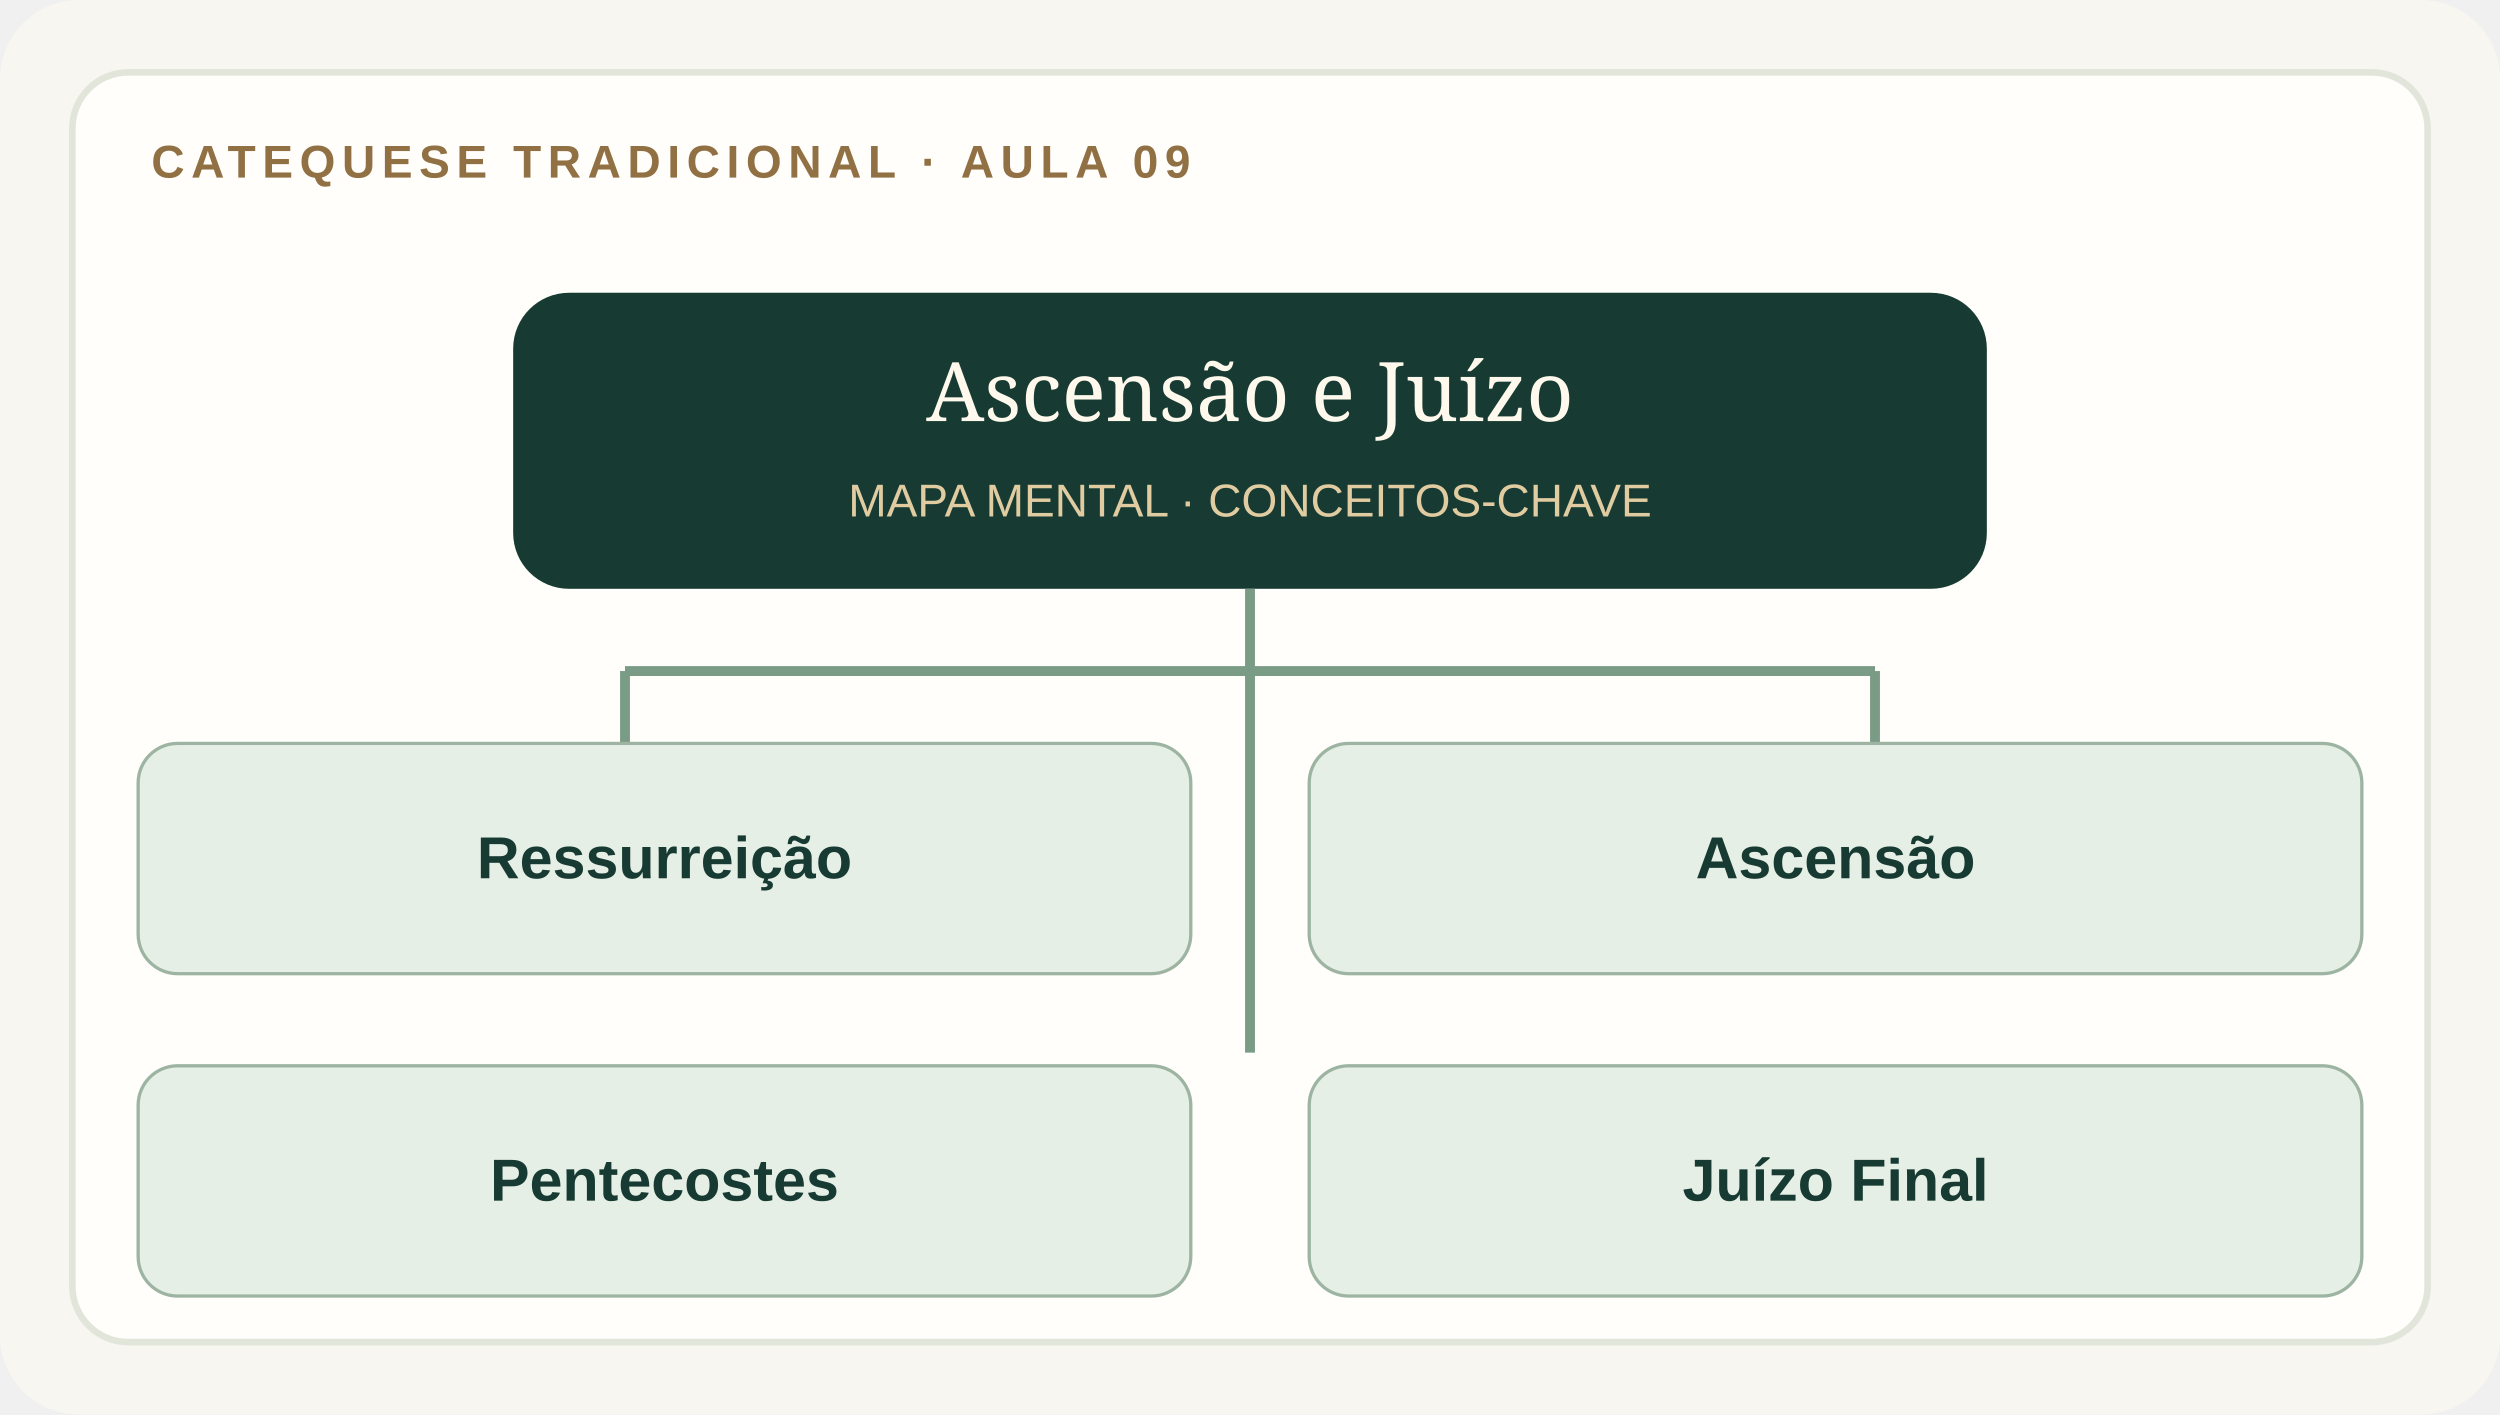
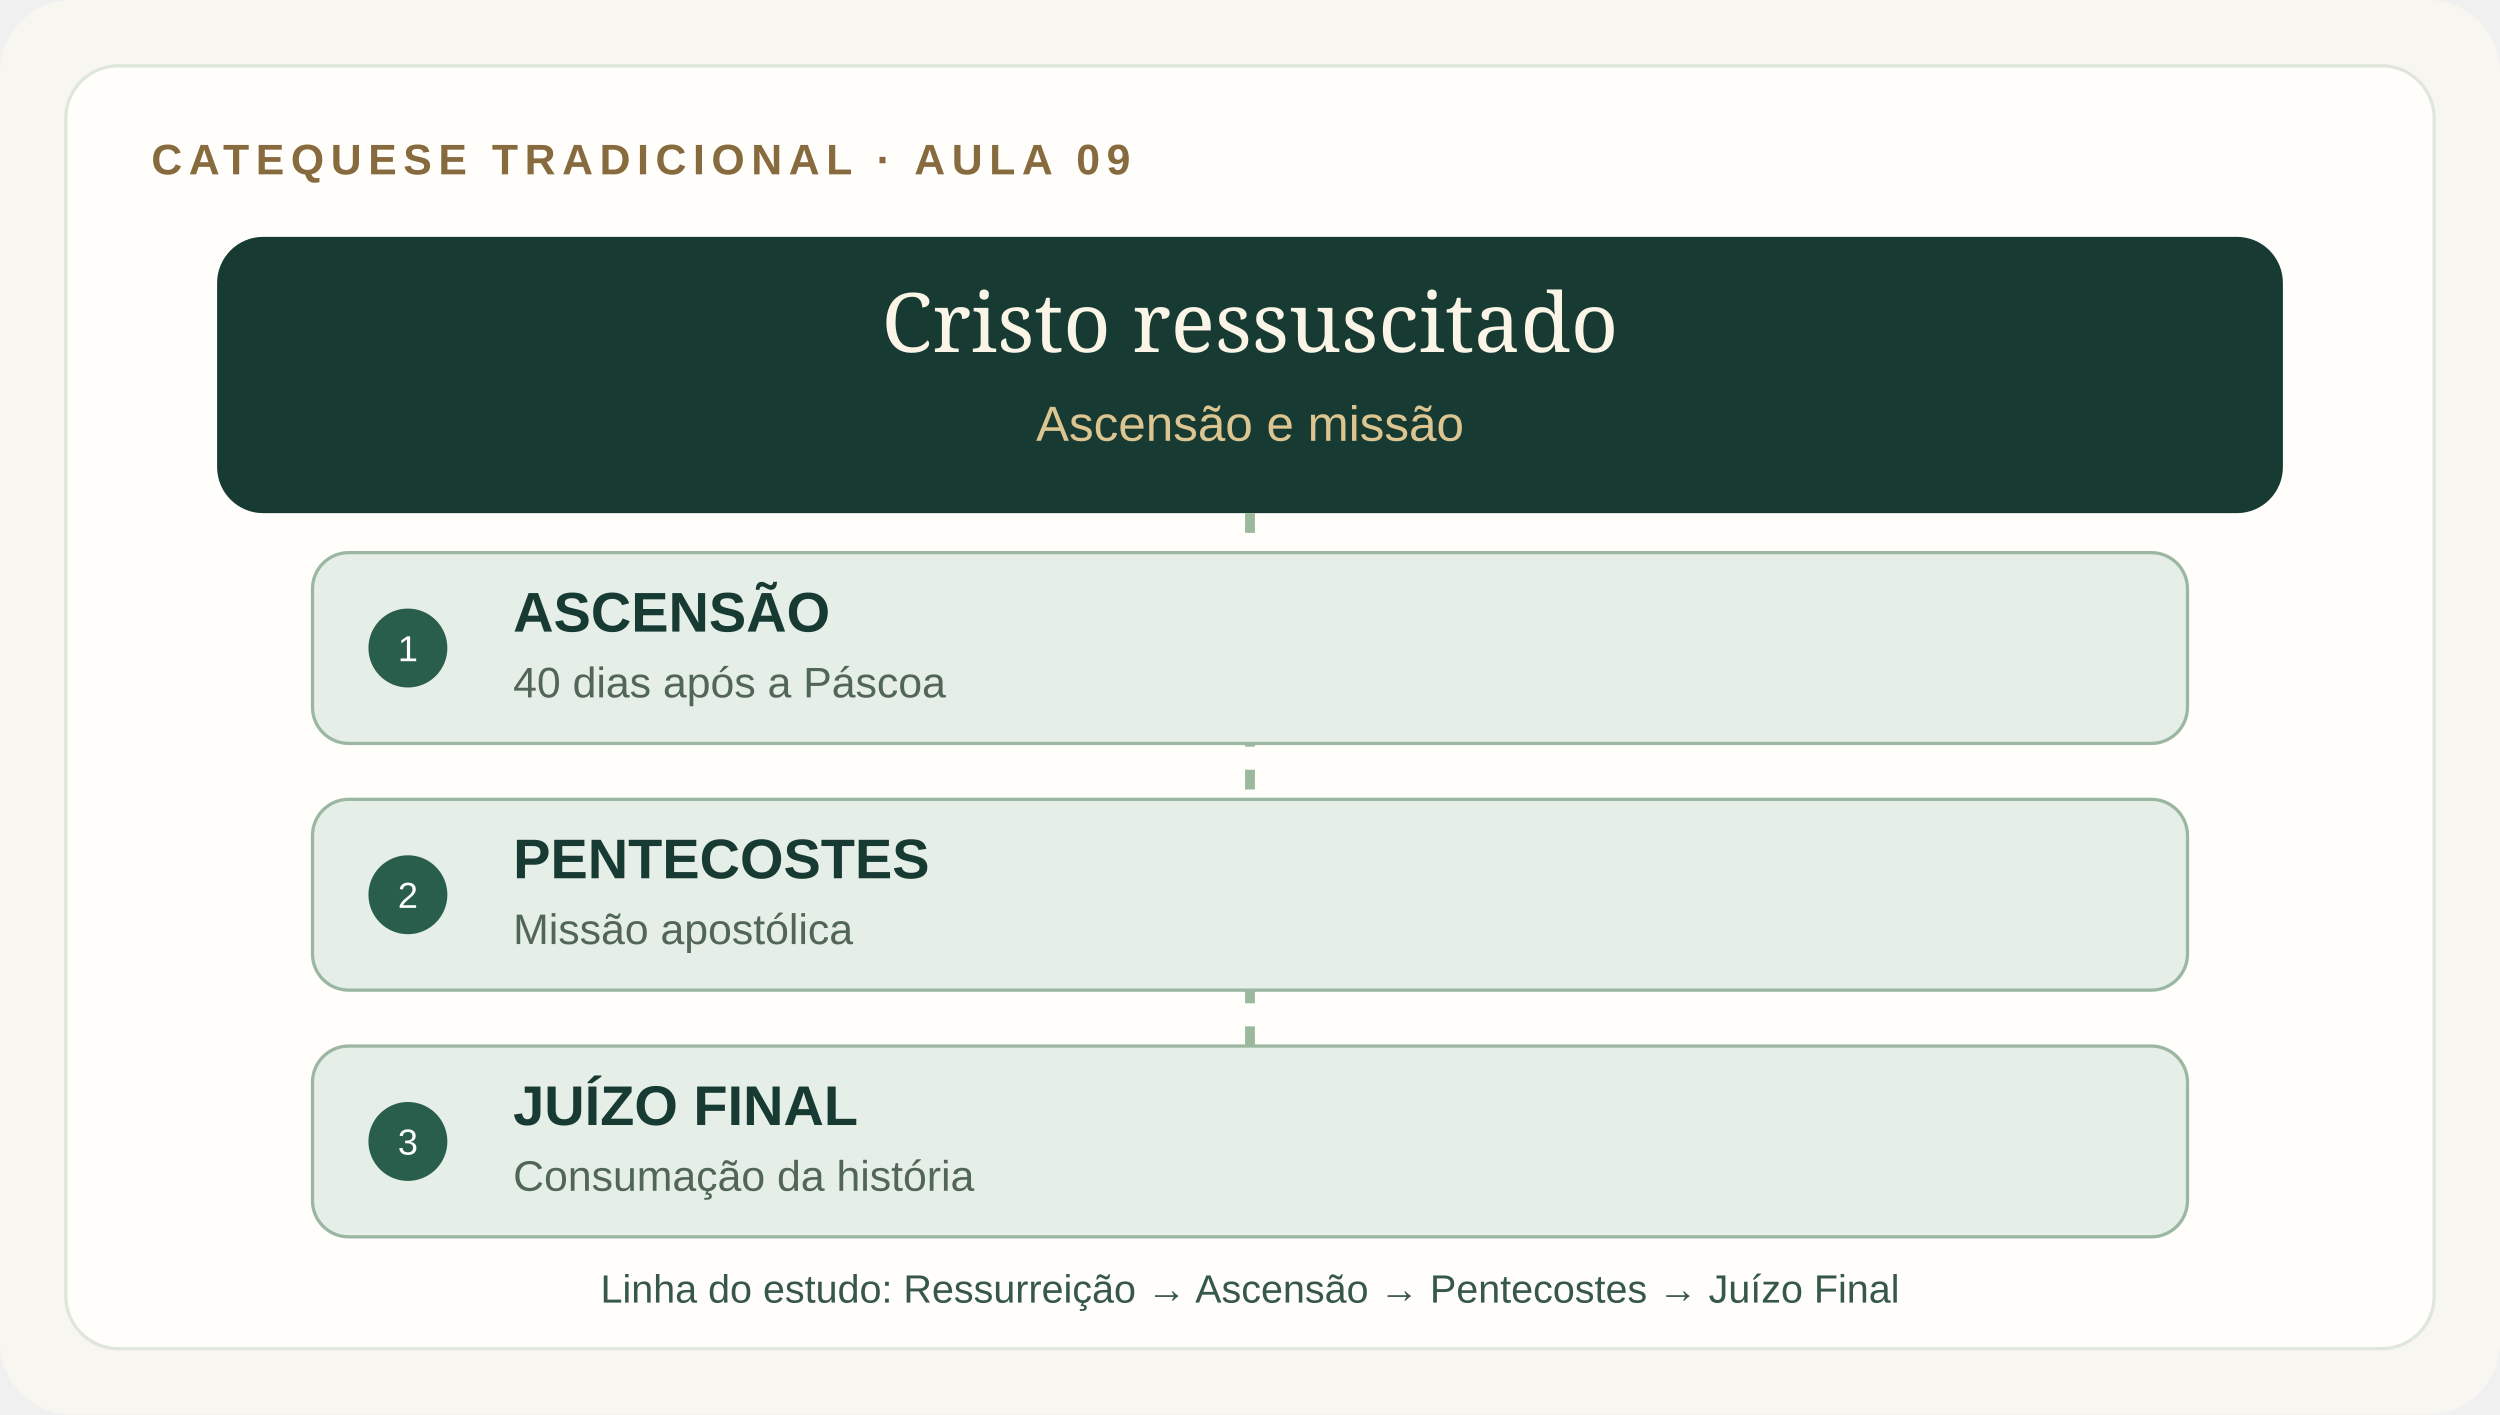
- <svg xmlns="http://www.w3.org/2000/svg" viewBox="0 0 760 430" role="img" aria-labelledby="title desc">
-   <rect width="760" height="430" rx="24" fill="#F7F6F1" />
-   <rect x="22" y="22" width="716" height="386" rx="17" fill="#FFFEFA" stroke="#E1E5DA" stroke-width="2" />
-   <text x="46" y="54" fill="#917044" font-size="14" font-family="Arial,sans-serif" font-weight="bold" letter-spacing="2">CATEQUESE TRADICIONAL · AULA 09</text>
-   <rect x="156" y="89" width="448" height="90" rx="17" fill="#173B32" />
-   <text x="380" y="128" font-family="Georgia,serif" fill="#FFF9ED" text-anchor="middle" font-size="25">Ascensão e Juízo</text>
-   <text x="380" y="157" font-size="14" fill="#E1CCA1" text-anchor="middle" font-family="Arial,sans-serif">MAPA MENTAL · CONCEITOS-CHAVE</text>
-   <g stroke="#7A9B85" stroke-width="3" fill="none">
-     <path d="M380 179V204M190 204H570M190 204V226M570 204V226M190 204H380V320M570 204H380V320" />
-   </g>
-   <rect x="42" y="226" width="320" height="70" rx="12" fill="#E6EFE6" stroke="#9CB4A1" />
-   <text x="202" y="267" text-anchor="middle" font-size="18" font-family="Arial,sans-serif" font-weight="bold" fill="#173B32">Ressurreição</text>
-   <rect x="398" y="226" width="320" height="70" rx="12" fill="#E6EFE6" stroke="#9CB4A1" />
-   <text x="558" y="267" text-anchor="middle" font-size="18" font-family="Arial,sans-serif" font-weight="bold" fill="#173B32">Ascensão</text>
-   <rect x="42" y="324" width="320" height="70" rx="12" fill="#E6EFE6" stroke="#9CB4A1" />
-   <text x="202" y="365" text-anchor="middle" font-size="18" font-family="Arial,sans-serif" font-weight="bold" fill="#173B32">Pentecostes</text>
-   <rect x="398" y="324" width="320" height="70" rx="12" fill="#E6EFE6" stroke="#9CB4A1" />
-   <text x="558" y="365" text-anchor="middle" font-size="18" font-family="Arial,sans-serif" font-weight="bold" fill="#173B32">Juízo Final</text>
+ <svg xmlns="http://www.w3.org/2000/svg" viewBox="0 0 760 430" role="img" aria-labelledby="t09 d09">
+   <rect width="760" height="430" rx="22" fill="#f7f6f1" />
+   <rect x="20" y="20" width="720" height="390" rx="16" fill="#fffefa" stroke="#dfe7db" />
+   <text x="46" y="53" font-family="Arial,sans-serif" font-size="13" font-weight="700" letter-spacing="2" fill="#876a3e">CATEQUESE TRADICIONAL · AULA 09</text>
+   <rect x="66" y="72" width="628" height="84" rx="14" fill="#173b32" />
+   <text x="380" y="107" text-anchor="middle" fill="#fbf5e7" font-size="25" font-family="Georgia,serif">Cristo ressuscitado</text>
+   <text x="380" y="134" text-anchor="middle" fill="#dcc591" font-size="15" font-family="Arial,sans-serif">Ascensão e missão</text>
+   <path d="M380 156V354" stroke="#9bba9d" stroke-width="3" stroke-dasharray="6 7" />
+   <rect x="95" y="168" rx="11" width="570" height="58" fill="#e6efe7" stroke="#9bb6a1" />
+   <circle cx="124" cy="197" r="12" fill="#295d4c" />
+   <text x="124" y="201" text-anchor="middle" font-size="11" fill="#fff" font-family="Arial,sans-serif">1</text>
+   <text x="156" y="192" font-size="17" font-weight="700" fill="#173b32" font-family="Arial,sans-serif">ASCENSÃO</text>
+   <text x="156" y="212" font-size="13" fill="#526658" font-family="Arial,sans-serif">40 dias após a Páscoa</text>
+   <rect x="95" y="243" rx="11" width="570" height="58" fill="#e6efe7" stroke="#9bb6a1" />
+   <circle cx="124" cy="272" r="12" fill="#295d4c" />
+   <text x="124" y="276" text-anchor="middle" font-size="11" fill="#fff" font-family="Arial,sans-serif">2</text>
+   <text x="156" y="267" font-size="17" font-weight="700" fill="#173b32" font-family="Arial,sans-serif">PENTECOSTES</text>
+   <text x="156" y="287" font-size="13" fill="#526658" font-family="Arial,sans-serif">Missão apostólica</text>
+   <rect x="95" y="318" rx="11" width="570" height="58" fill="#e6efe7" stroke="#9bb6a1" />
+   <circle cx="124" cy="347" r="12" fill="#295d4c" />
+   <text x="124" y="351" text-anchor="middle" font-size="11" fill="#fff" font-family="Arial,sans-serif">3</text>
+   <text x="156" y="342" font-size="17" font-weight="700" fill="#173b32" font-family="Arial,sans-serif">JUÍZO FINAL</text>
+   <text x="156" y="362" font-size="13" fill="#526658" font-family="Arial,sans-serif">Consumação da história</text>
+   <text x="380" y="396" text-anchor="middle" font-size="12" fill="#375848" font-family="Arial,sans-serif">Linha do estudo: Ressurreição → Ascensão → Pentecostes → Juízo Final</text>
</svg>
